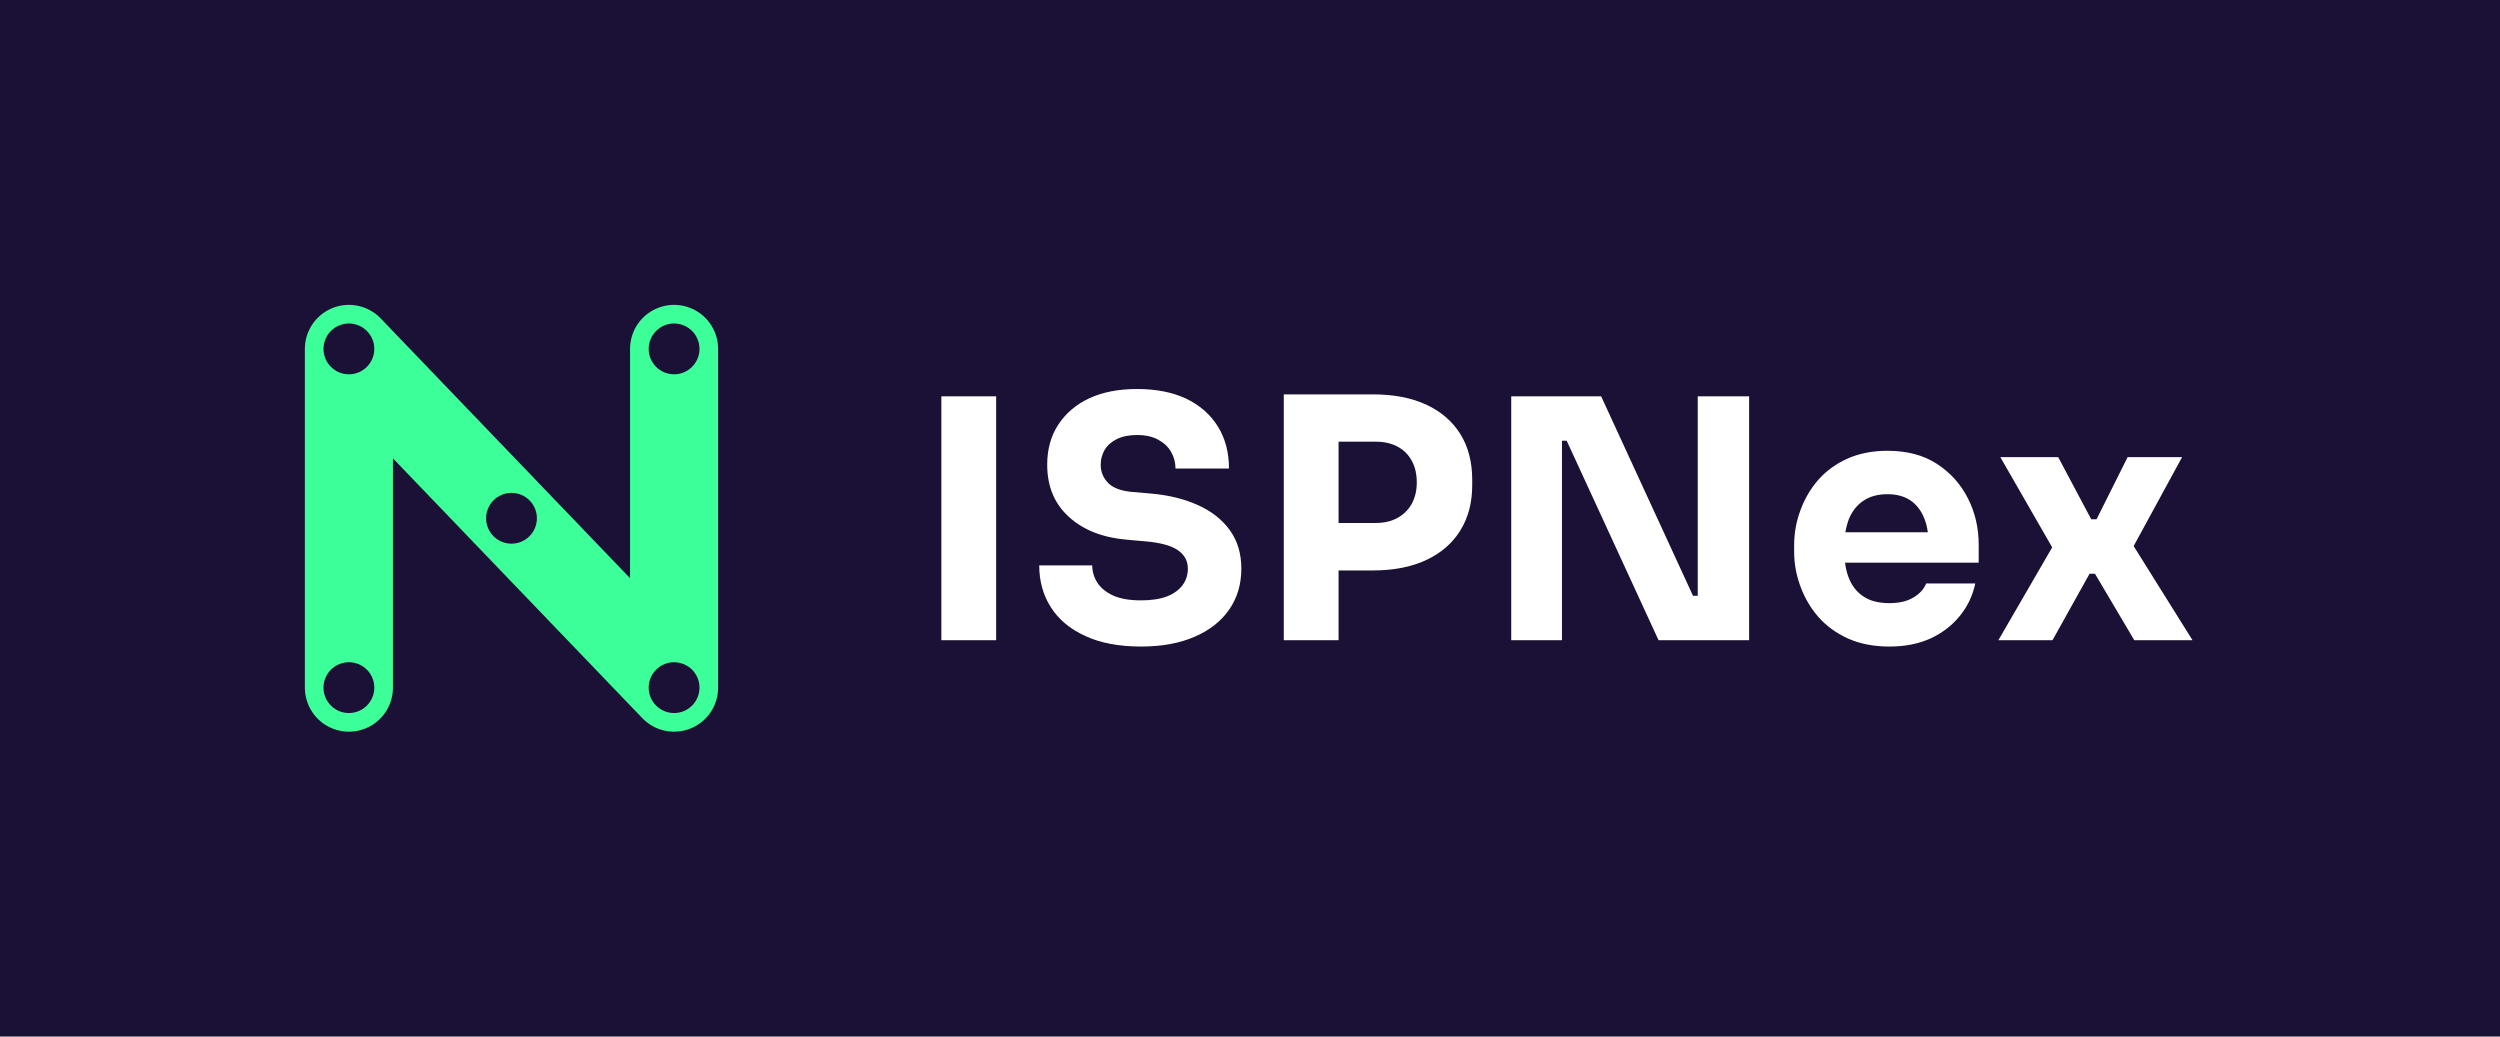
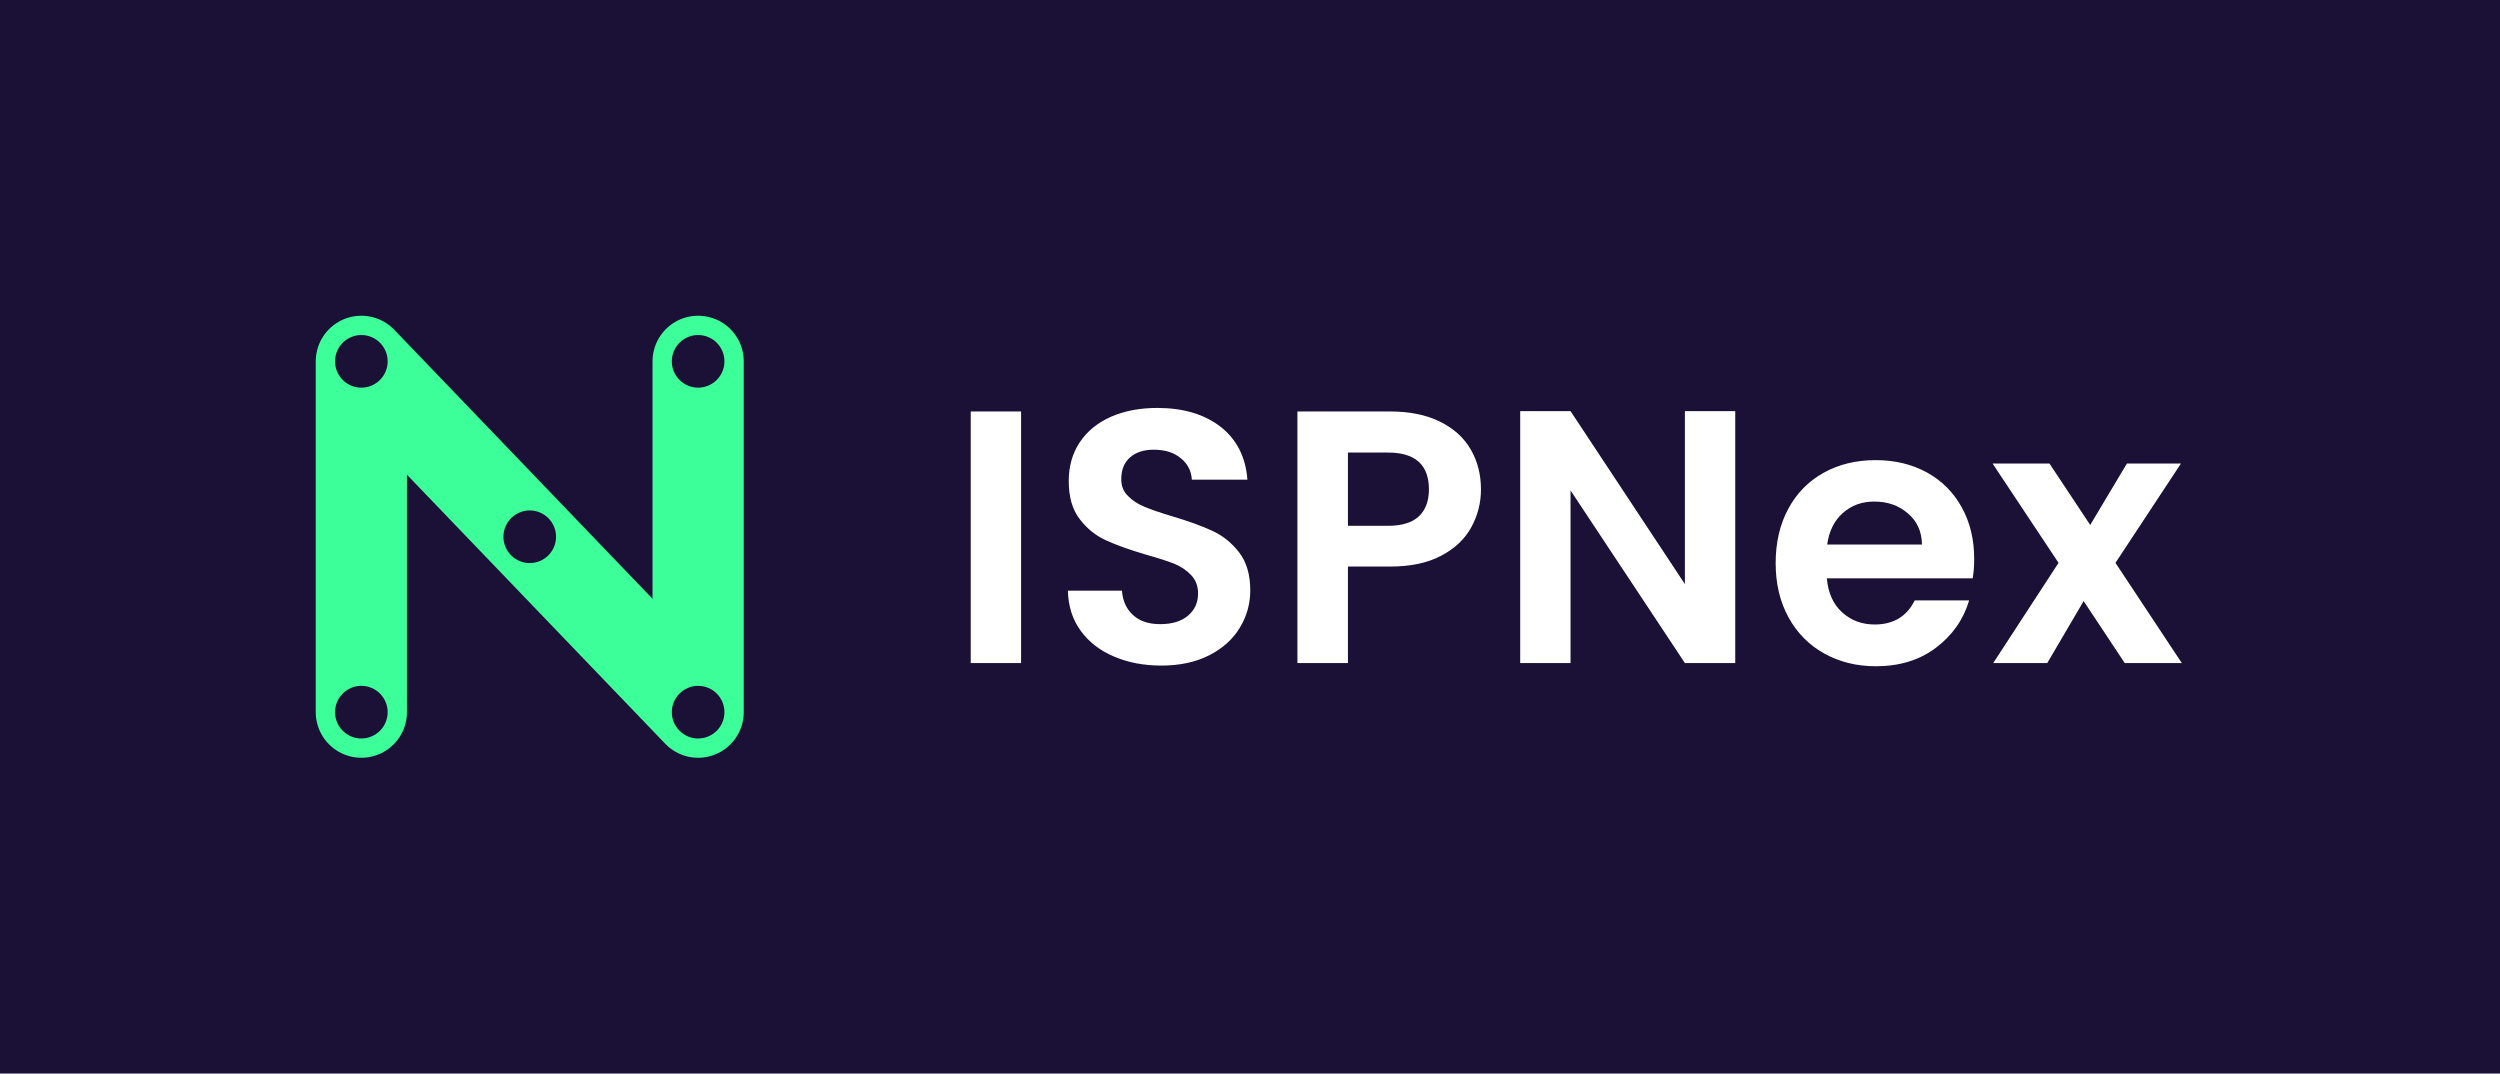
- <svg xmlns="http://www.w3.org/2000/svg" viewBox="0 0 1537.59 637.5" width="1537.59" height="637.5">
-   <rect width="1537.59" height="637.5" fill="#1B1035" />
+ <svg xmlns="http://www.w3.org/2000/svg" viewBox="0 0 1484.62 637.5" width="1484.62" height="637.5">
+   <rect width="1484.62" height="637.5" fill="#1B1035" />
  <g transform="translate(214.583 214.583) scale(2.08333)">
    <defs>
      <mask id="h" maskUnits="userSpaceOnUse" x="-30" y="-30" width="156" height="160">
        <rect x="-30" y="-30" width="156" height="160" fill="#fff" />
        <g fill="#000">
          <circle cx="0" cy="0" r="7.5" />
          <circle cx="96" cy="0" r="7.5" />
          <circle cx="0" cy="100" r="7.5" />
          <circle cx="96" cy="100" r="7.5" />
          <circle cx="48" cy="50" r="7.5" />
        </g>
      </mask>
    </defs>
    <g mask="url(#h)" fill="none" stroke="#3DFF9A" stroke-width="26" stroke-linecap="round" stroke-linejoin="round">
      <path d="M0 100V0M96 0V100M0 0L96 100" />
    </g>
  </g>
-   <path d="M17.3 0.0V-150.0H51.0V0.0ZM140.1 3.9Q119.8 3.9 105.8 -2.6Q91.8 -9.0 84.7 -20.2Q77.5 -31.4 77.5 -46.0H110.1Q110.1 -40.3 113.3 -35.3Q116.5 -30.4 123.1 -27.4Q129.7 -24.5 140.1 -24.5Q149.6 -24.5 156.0 -26.9Q162.3 -29.4 165.6 -33.8Q168.9 -38.2 168.9 -44.0Q168.9 -51.2 162.7 -55.4Q156.6 -59.6 142.8 -60.8L131.5 -61.8Q109.1 -63.7 95.8 -75.8Q82.4 -87.9 82.4 -107.9Q82.4 -122.3 89.3 -132.7Q96.2 -143.2 108.5 -148.9Q120.8 -154.5 137.7 -154.5Q155.3 -154.5 168.0 -148.5Q180.6 -142.4 187.4 -131.4Q194.2 -120.4 194.2 -105.6H161.3Q161.3 -111.2 158.6 -115.8Q156.0 -120.4 150.7 -123.3Q145.5 -126.2 137.7 -126.2Q130.3 -126.2 125.2 -123.7Q120.2 -121.2 117.7 -117.0Q115.3 -112.8 115.3 -107.9Q115.3 -101.5 119.8 -96.8Q124.3 -92.1 134.6 -91.2L146.1 -90.2Q162.5 -88.8 175.1 -83.1Q187.6 -77.5 194.7 -67.7Q201.8 -57.9 201.8 -44.0Q201.8 -29.6 194.3 -18.8Q186.8 -8.0 173.0 -2.1Q159.2 3.9 140.1 3.9ZM227.9 0.0V-151.2H282.7Q301.8 -151.2 315.5 -144.9Q329.2 -138.5 336.5 -126.8Q343.8 -115.1 343.8 -98.6V-95.3Q343.8 -79.3 336.5 -67.5Q329.2 -55.7 315.5 -49.3Q301.8 -42.9 282.7 -42.9H261.6V0.0ZM261.6 -122.1V-72.1H284.4Q292.2 -72.1 297.8 -75.2Q303.5 -78.3 306.6 -83.9Q309.7 -89.6 309.7 -97.0Q309.7 -104.8 306.6 -110.4Q303.5 -116.1 297.8 -119.1Q292.2 -122.1 284.4 -122.1ZM367.8 0.0V-150.0H423.1L479.6 -27.3H482.5V-150.0H514.1V0.0H458.4L401.9 -122.7H399.0V0.0ZM600.4 3.9Q586.0 3.9 575.0 -1.0Q564.0 -6.0 556.7 -14.3Q549.5 -22.6 545.7 -33.0Q541.8 -43.4 541.8 -54.2V-58.4Q541.8 -69.7 545.7 -80.0Q549.5 -90.4 556.6 -98.6Q563.8 -106.8 574.6 -111.7Q585.4 -116.5 599.2 -116.5Q617.3 -116.5 629.7 -108.4Q642.1 -100.3 648.7 -87.2Q655.3 -74.2 655.3 -58.8V-47.7H573.1Q573.7 -42.7 575.3 -38.6Q578.2 -31.0 584.4 -26.9Q590.5 -22.8 600.4 -22.8Q609.5 -22.8 615.2 -26.3Q621.0 -29.8 623.0 -34.9H653.2Q650.8 -23.6 643.6 -14.8Q636.4 -6.0 625.5 -1.0Q614.6 3.9 600.4 3.9ZM573.3 -66.4H624.0Q623.4 -71.1 621.8 -75.0Q618.9 -82.2 613.3 -86.0Q607.6 -89.8 599.2 -89.8Q590.5 -89.8 584.6 -85.9Q578.6 -82.0 575.5 -74.6Q574.1 -70.9 573.3 -66.4ZM667.4 0.0 700.5 -57.1 668.6 -112.6H704.2L724.5 -74.4H727.8L746.9 -112.6H780.4L750.6 -57.9L786.8 0.0H751.0L726.8 -40.9H723.5L700.7 0.0Z" fill="#FFFFFF" transform="translate(561.667 393.75)" />
+   <path d="M44.7 -149.4V0.0H14.8V-149.4ZM72.5 -43.0H104.6Q105.3 -33.8 111.2 -28.5Q117.0 -23.1 127.3 -23.1Q137.8 -23.1 143.8 -28.1Q149.8 -33.2 149.8 -41.3Q149.8 -47.9 145.7 -52.2Q141.7 -56.5 135.6 -59.0Q129.5 -61.4 118.8 -64.4Q104.2 -68.7 95.1 -72.9Q86.0 -77.0 79.5 -85.5Q73.0 -93.9 73.0 -108.1Q73.0 -121.3 79.6 -131.2Q86.2 -141.0 98.2 -146.3Q110.2 -151.5 125.6 -151.5Q148.7 -151.5 163.2 -140.3Q177.6 -129.0 179.1 -108.9H146.1Q145.7 -116.6 139.6 -121.6Q133.5 -126.7 123.5 -126.7Q114.7 -126.7 109.5 -122.2Q104.2 -117.7 104.2 -109.1Q104.2 -103.1 108.2 -99.2Q112.1 -95.2 118.0 -92.8Q123.9 -90.3 134.6 -87.1Q149.1 -82.8 158.3 -78.5Q167.5 -74.3 174.2 -65.7Q180.8 -57.1 180.8 -43.2Q180.8 -31.2 174.6 -21.0Q168.4 -10.7 156.4 -4.6Q144.4 1.5 128.0 1.5Q112.3 1.5 99.8 -3.9Q87.3 -9.2 80.0 -19.3Q72.8 -29.3 72.5 -43.0ZM263.8 -57.3H238.8V0.0H208.8V-149.4H263.8Q281.2 -149.4 293.4 -143.4Q305.6 -137.4 311.7 -126.9Q317.8 -116.4 317.8 -103.1Q317.8 -91.2 312.1 -80.7Q306.4 -70.2 294.3 -63.8Q282.2 -57.3 263.8 -57.3ZM286.9 -103.1Q286.9 -125.0 262.6 -125.0H238.8V-81.5H262.6Q275.0 -81.5 281.0 -87.2Q286.9 -92.9 286.9 -103.1ZM468.8 0.0H438.9L371.0 -102.5V0.0H341.1V-149.6H371.0L438.9 -46.9V-149.6H468.8ZM609.8 -50.3H523.2Q524.3 -37.4 532.2 -30.2Q540.1 -22.9 551.6 -22.9Q568.3 -22.9 575.4 -37.2H607.7Q602.6 -20.1 588.0 -9.1Q573.5 1.9 552.3 1.9Q535.2 1.9 521.6 -5.7Q508.0 -13.3 500.4 -27.2Q492.8 -41.1 492.8 -59.3Q492.8 -77.7 500.3 -91.6Q507.8 -105.5 521.3 -113.0Q534.7 -120.5 552.3 -120.5Q569.2 -120.5 582.6 -113.2Q595.9 -105.9 603.3 -92.5Q610.7 -79.2 610.7 -61.8Q610.7 -55.4 609.8 -50.3ZM579.7 -70.4Q579.5 -82.0 571.3 -88.9Q563.2 -95.9 551.4 -95.9Q540.3 -95.9 532.7 -89.1Q525.1 -82.4 523.4 -70.4ZM700.1 0.0 675.7 -36.8 654.1 0.0H622.0L660.8 -59.5L621.6 -118.5H655.4L679.6 -82.0L701.4 -118.5H733.5L694.6 -59.5L734.0 0.0Z" fill="#FFFFFF" transform="translate(561.667 393.75)" />
</svg>
